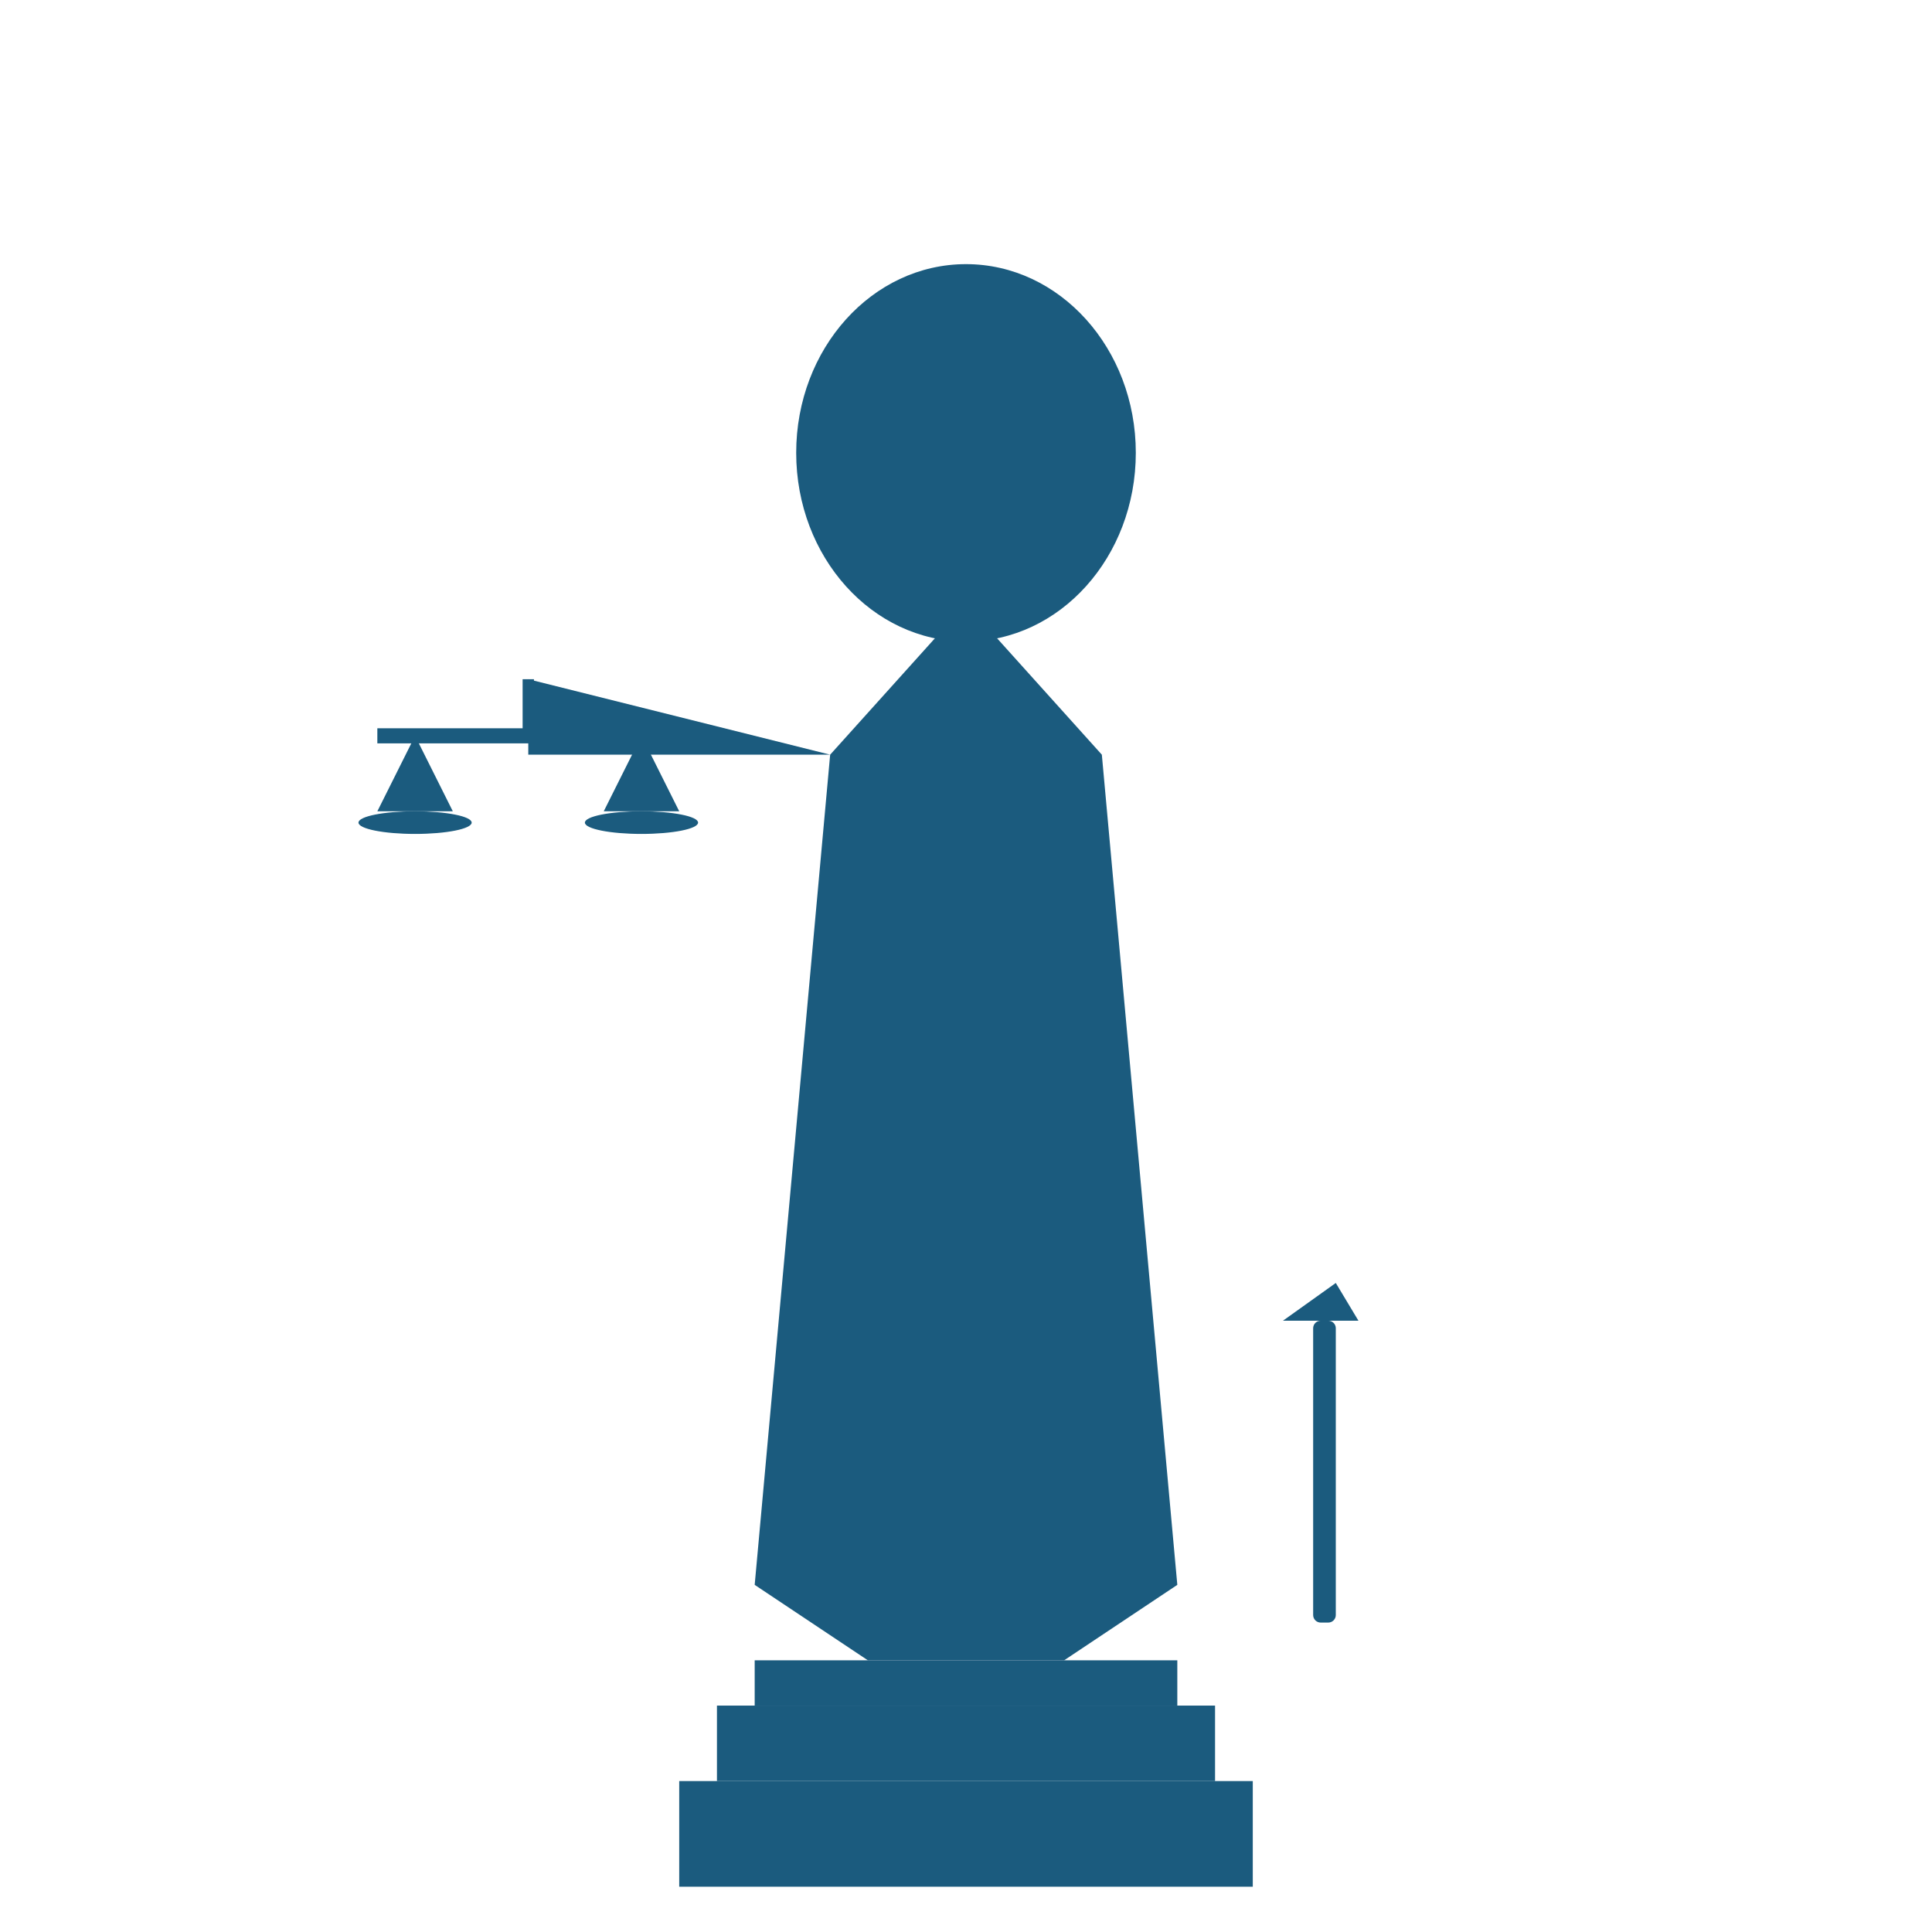
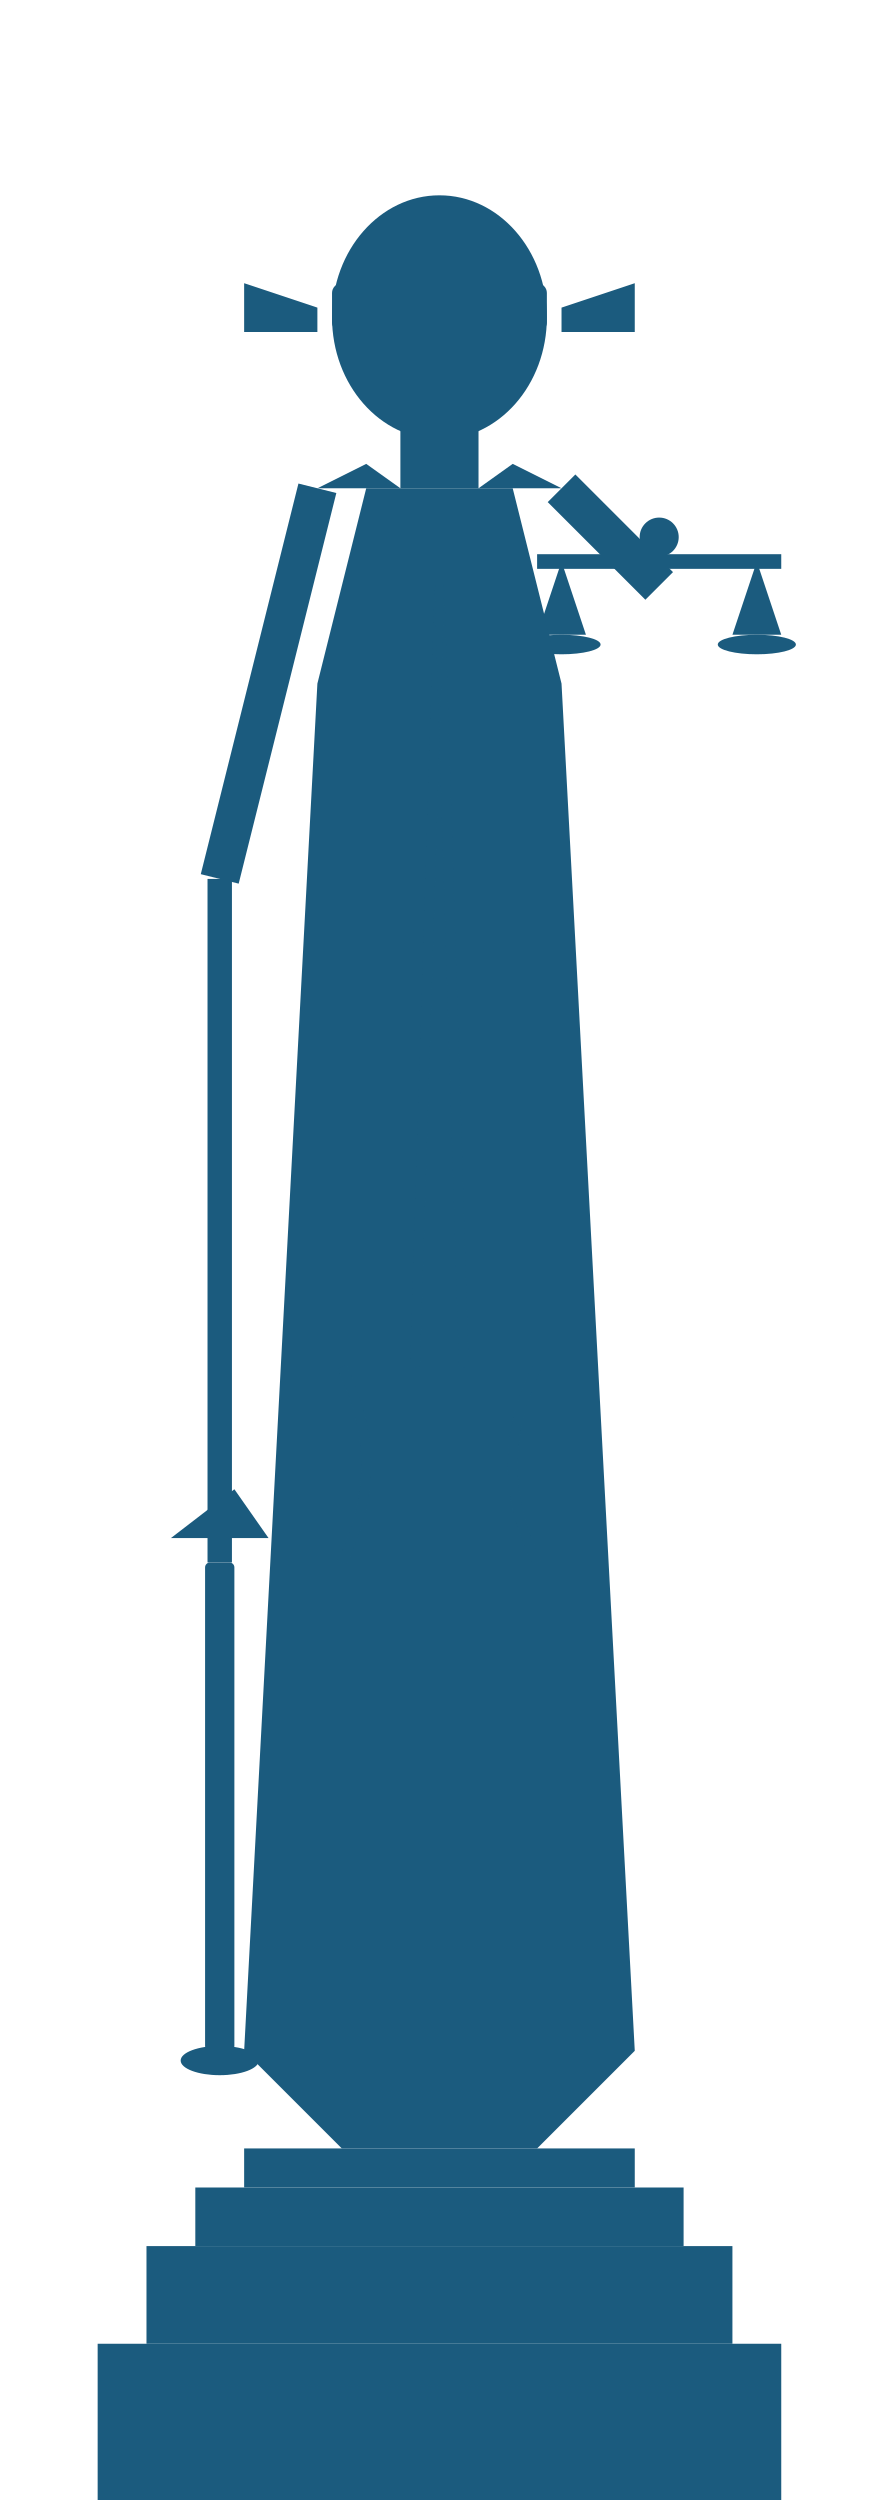
- <svg xmlns="http://www.w3.org/2000/svg" viewBox="0 0 512 512" fill="#1B5B7E">
-   <ellipse cx="256" cy="120" rx="45" ry="50" />
-   <rect x="220" y="100" width="72" height="18" rx="4" />
-   <path d="M256 160 L220 200 L200 420 L230 440 L282 440 L312 420 L292 200 Z" />
-   <path d="M220 200 L140 180 L140 200" />
-   <path d="M292 200 L350 350" />
-   <rect x="348" y="350" width="6" height="80" rx="2" />
-   <path d="M340 350 L360 350 L354 340 Z" />
-   <line x1="100" y1="195" x2="180" y2="195" stroke="#1B5B7E" stroke-width="4" />
-   <path d="M110 195 L100 215 L120 215 Z" />
-   <ellipse cx="110" cy="218" rx="15" ry="3" />
-   <path d="M170 195 L160 215 L180 215 Z" />
-   <ellipse cx="170" cy="218" rx="15" ry="3" />
-   <line x1="140" y1="180" x2="140" y2="195" stroke="#1B5B7E" stroke-width="3" />
-   <rect x="200" y="440" width="112" height="12" />
-   <rect x="190" y="452" width="132" height="20" />
-   <rect x="180" y="472" width="152" height="28" />
+ <svg xmlns="http://www.w3.org/2000/svg" viewBox="0 0 180 512" fill="#1B5B7E">
+   <ellipse cx="90" cy="65" rx="22" ry="25" />
+   <rect x="68" y="58" width="44" height="10" rx="2" />
+   <path d="M65 63 L50 58 L50 68 L65 68 Z" />
+   <path d="M115 63 L130 58 L130 68 L115 68 Z" />
+   <rect x="82" y="88" width="16" height="12" />
+   <path d="M65 100 L75 95 L82 100" />
+   <path d="M115 100 L105 95 L98 100" />
+   <line x1="65" y1="100" x2="45" y2="180" stroke="#1B5B7E" stroke-width="8" />
+   <line x1="45" y1="180" x2="45" y2="320" stroke="#1B5B7E" stroke-width="5" />
+   <rect x="42" y="320" width="6" height="100" rx="1" />
+   <path d="M35 315 L55 315 L48 305 Z" />
+   <ellipse cx="45" cy="422" rx="8" ry="3" />
+   <line x1="115" y1="100" x2="135" y2="120" stroke="#1B5B7E" stroke-width="8" />
+   <line x1="110" y1="115" x2="160" y2="115" stroke="#1B5B7E" stroke-width="3" />
+   <circle cx="135" cy="110" r="4" />
+   <line x1="135" y1="110" x2="135" y2="115" stroke="#1B5B7E" stroke-width="3" />
+   <path d="M115 115 L110 130 L120 130 Z" />
+   <ellipse cx="115" cy="132" rx="8" ry="2" />
+   <path d="M155 115 L150 130 L160 130 Z" />
+   <ellipse cx="155" cy="132" rx="8" ry="2" />
+   <path d="M75 100 L65 140 L50 420 L70 440 L110 440 L130 420 L115 140 L105 100 Z" />
+   <line x1="90" y1="120" x2="85" y2="280" stroke="#1B5B7E" stroke-width="2" opacity="0.3" />
+   <line x1="90" y1="120" x2="95" y2="280" stroke="#1B5B7E" stroke-width="2" opacity="0.3" />
+   <path d="M70 280 Q80 300 70 320" stroke="#1B5B7E" stroke-width="2" fill="none" opacity="0.3" />
+   <path d="M110 280 Q100 300 110 320" stroke="#1B5B7E" stroke-width="2" fill="none" opacity="0.3" />
+   <rect x="50" y="440" width="80" height="8" />
+   <rect x="40" y="448" width="100" height="12" />
+   <rect x="30" y="460" width="120" height="20" />
+   <rect x="20" y="480" width="140" height="32" />
</svg>
